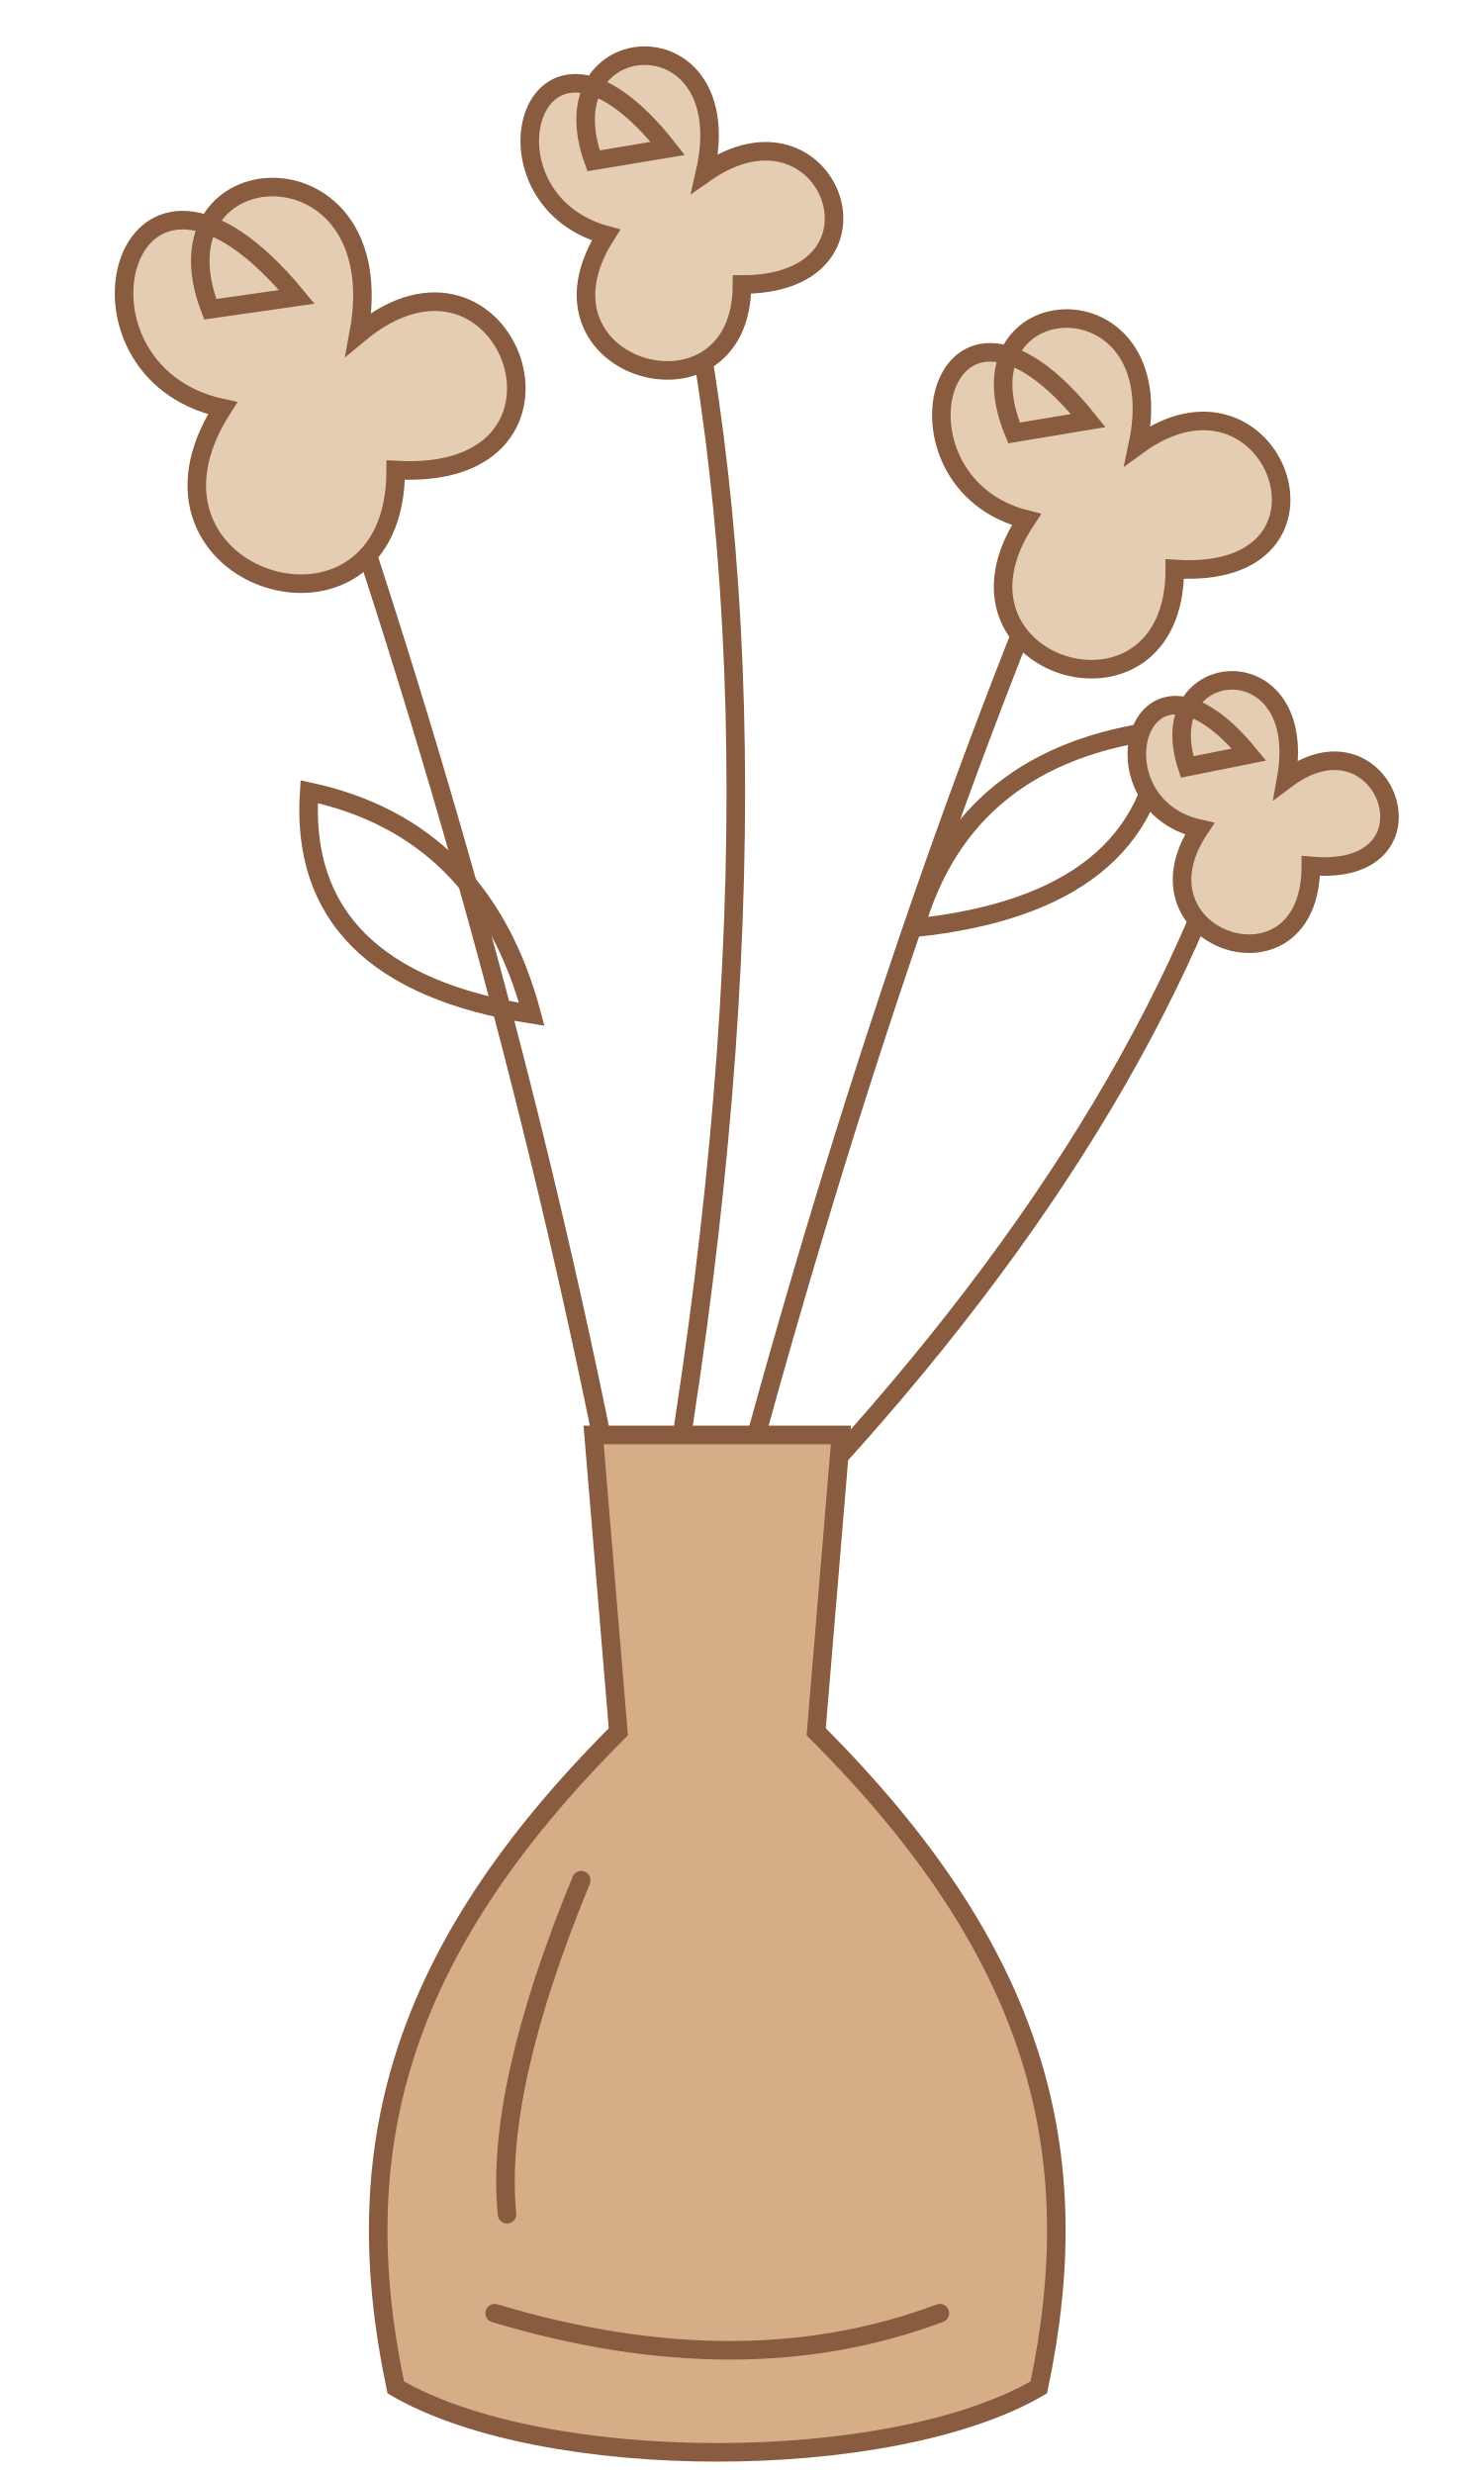
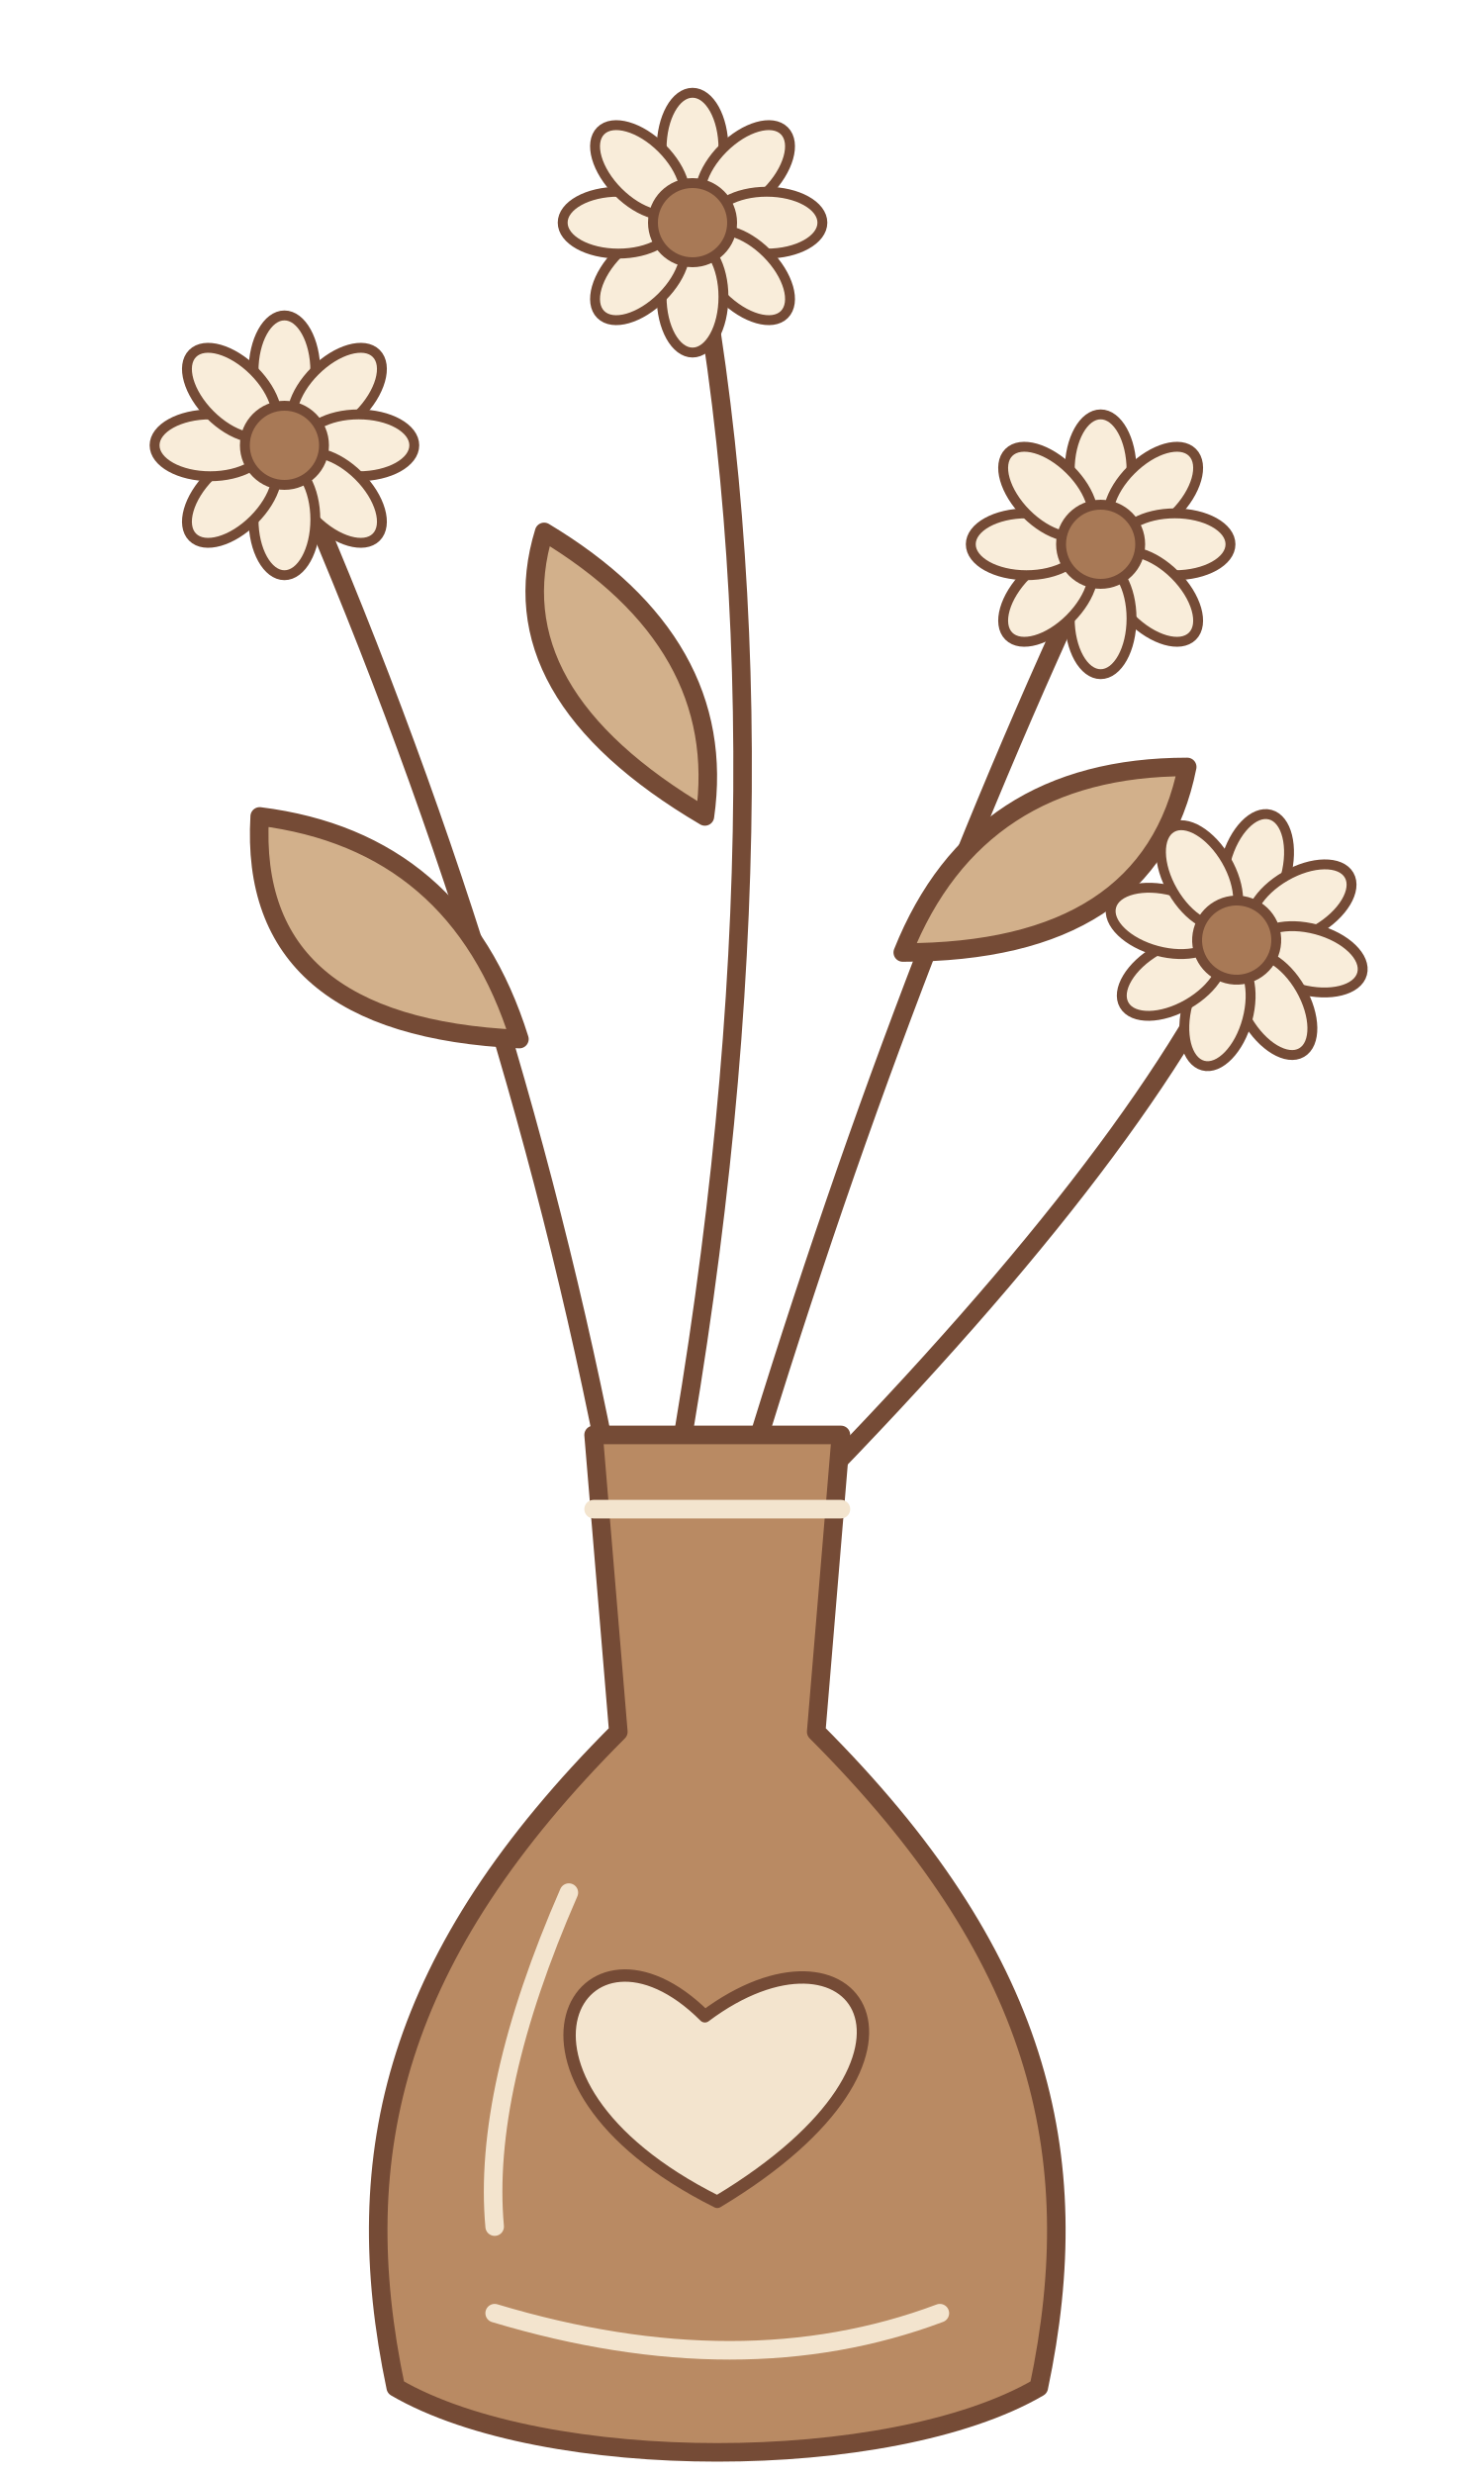
- <svg xmlns="http://www.w3.org/2000/svg" viewBox="0 0 120 200" fill="none" stroke="#895b3f" stroke-width="1.5" stroke-linecap="round">
-   <path d="M50 123Q41 76 24 28m35 96Q72 75 88 38m-34 85Q65 59 54 15m8 109q30-31 39-61" />
-   <path d="M48 116h20l-2 24c18 18 22 34 18 53-12 7-40 7-52 0-4-19 0-35 18-53Z" fill="#d5ad87" />
-   <path d="M40 187q20 6 36 0M47 152q-7 17-6 27M43 82q-19-3-18-18 14 3 18 18Zm31-7q19-2 20-16-16 2-20 16Z" />
-   <g fill="#e5cdb4">
-     <path d="M24 24c-14-17-20 6-6 9-9 14 14 21 14 5 17 1 9-21-3-11 3-16-17-15-12-2Z" />
-     <path d="M54 12c-11-14-16 4-5 7-7 11 11 16 11 4 13 0 7-16-3-9 3-13-13-12-9-1Z" />
-     <path d="M88 34c-12-15-17 5-5 8-8 12 12 18 12 4 15 1 8-18-3-10 3-14-15-13-10-1Z" />
-     <path d="M101 61c-9-11-13 4-4 6-6 9 9 14 9 3 11 1 6-13-2-7 2-11-11-10-8-1Z" />
-   </g>
+ <svg xmlns="http://www.w3.org/2000/svg" viewBox="0 0 120 200" fill="none" stroke="#754b36" stroke-width="1.5" stroke-linecap="round" stroke-linejoin="round">
+   <defs>
+     <g id="margarida" fill="#f9edda" stroke-width=".8">
+       <ellipse cy="-6" rx="2.5" ry="4.5" />
+       <ellipse cy="-6" rx="2.5" ry="4.5" transform="rotate(45)" />
+       <ellipse cy="-6" rx="2.5" ry="4.5" transform="rotate(90)" />
+       <ellipse cy="-6" rx="2.5" ry="4.5" transform="rotate(135)" />
+       <ellipse cy="-6" rx="2.5" ry="4.5" transform="rotate(180)" />
+       <ellipse cy="-6" rx="2.5" ry="4.5" transform="rotate(225)" />
+       <ellipse cy="-6" rx="2.5" ry="4.5" transform="rotate(270)" />
+       <ellipse cy="-6" rx="2.5" ry="4.5" transform="rotate(315)" />
+       <circle r="3.2" fill="#a87956" />
+     </g>
+   </defs>
+   <path d="M50 123Q42 79 23 36m36 88Q72 80 89 44m-35 79Q65 64 56 18m6 106q29-29 38-48" />
+   <path d="M42 84q-22-1-21-18 16 2 21 18Zm31-7q20 0 23-15-17 0-23 15ZM57 66Q40 56 44 43q15 9 13 23Z" fill="#d2b08b" />
+   <use href="#margarida" x="23" y="36" />
+   <use href="#margarida" x="56" y="18" />
+   <use href="#margarida" x="89" y="44" />
+   <use href="#margarida" x="100" y="76" transform="rotate(15 100 76)" />
+   <path d="M48 116h20l-2 24c18 18 22 34 18 53-12 7-40 7-52 0-4-19 0-35 18-53Z" fill="#b98a63" />
+   <path d="M48 122h20M40 187q20 6 36 0M46 153q-7 16-6 27" stroke="#f3e4ce" />
+   <path d="M57 163c-10-10-19 5 1 15 20-12 11-24-1-15Z" fill="#f3e4ce" stroke-width="1" />
</svg>
